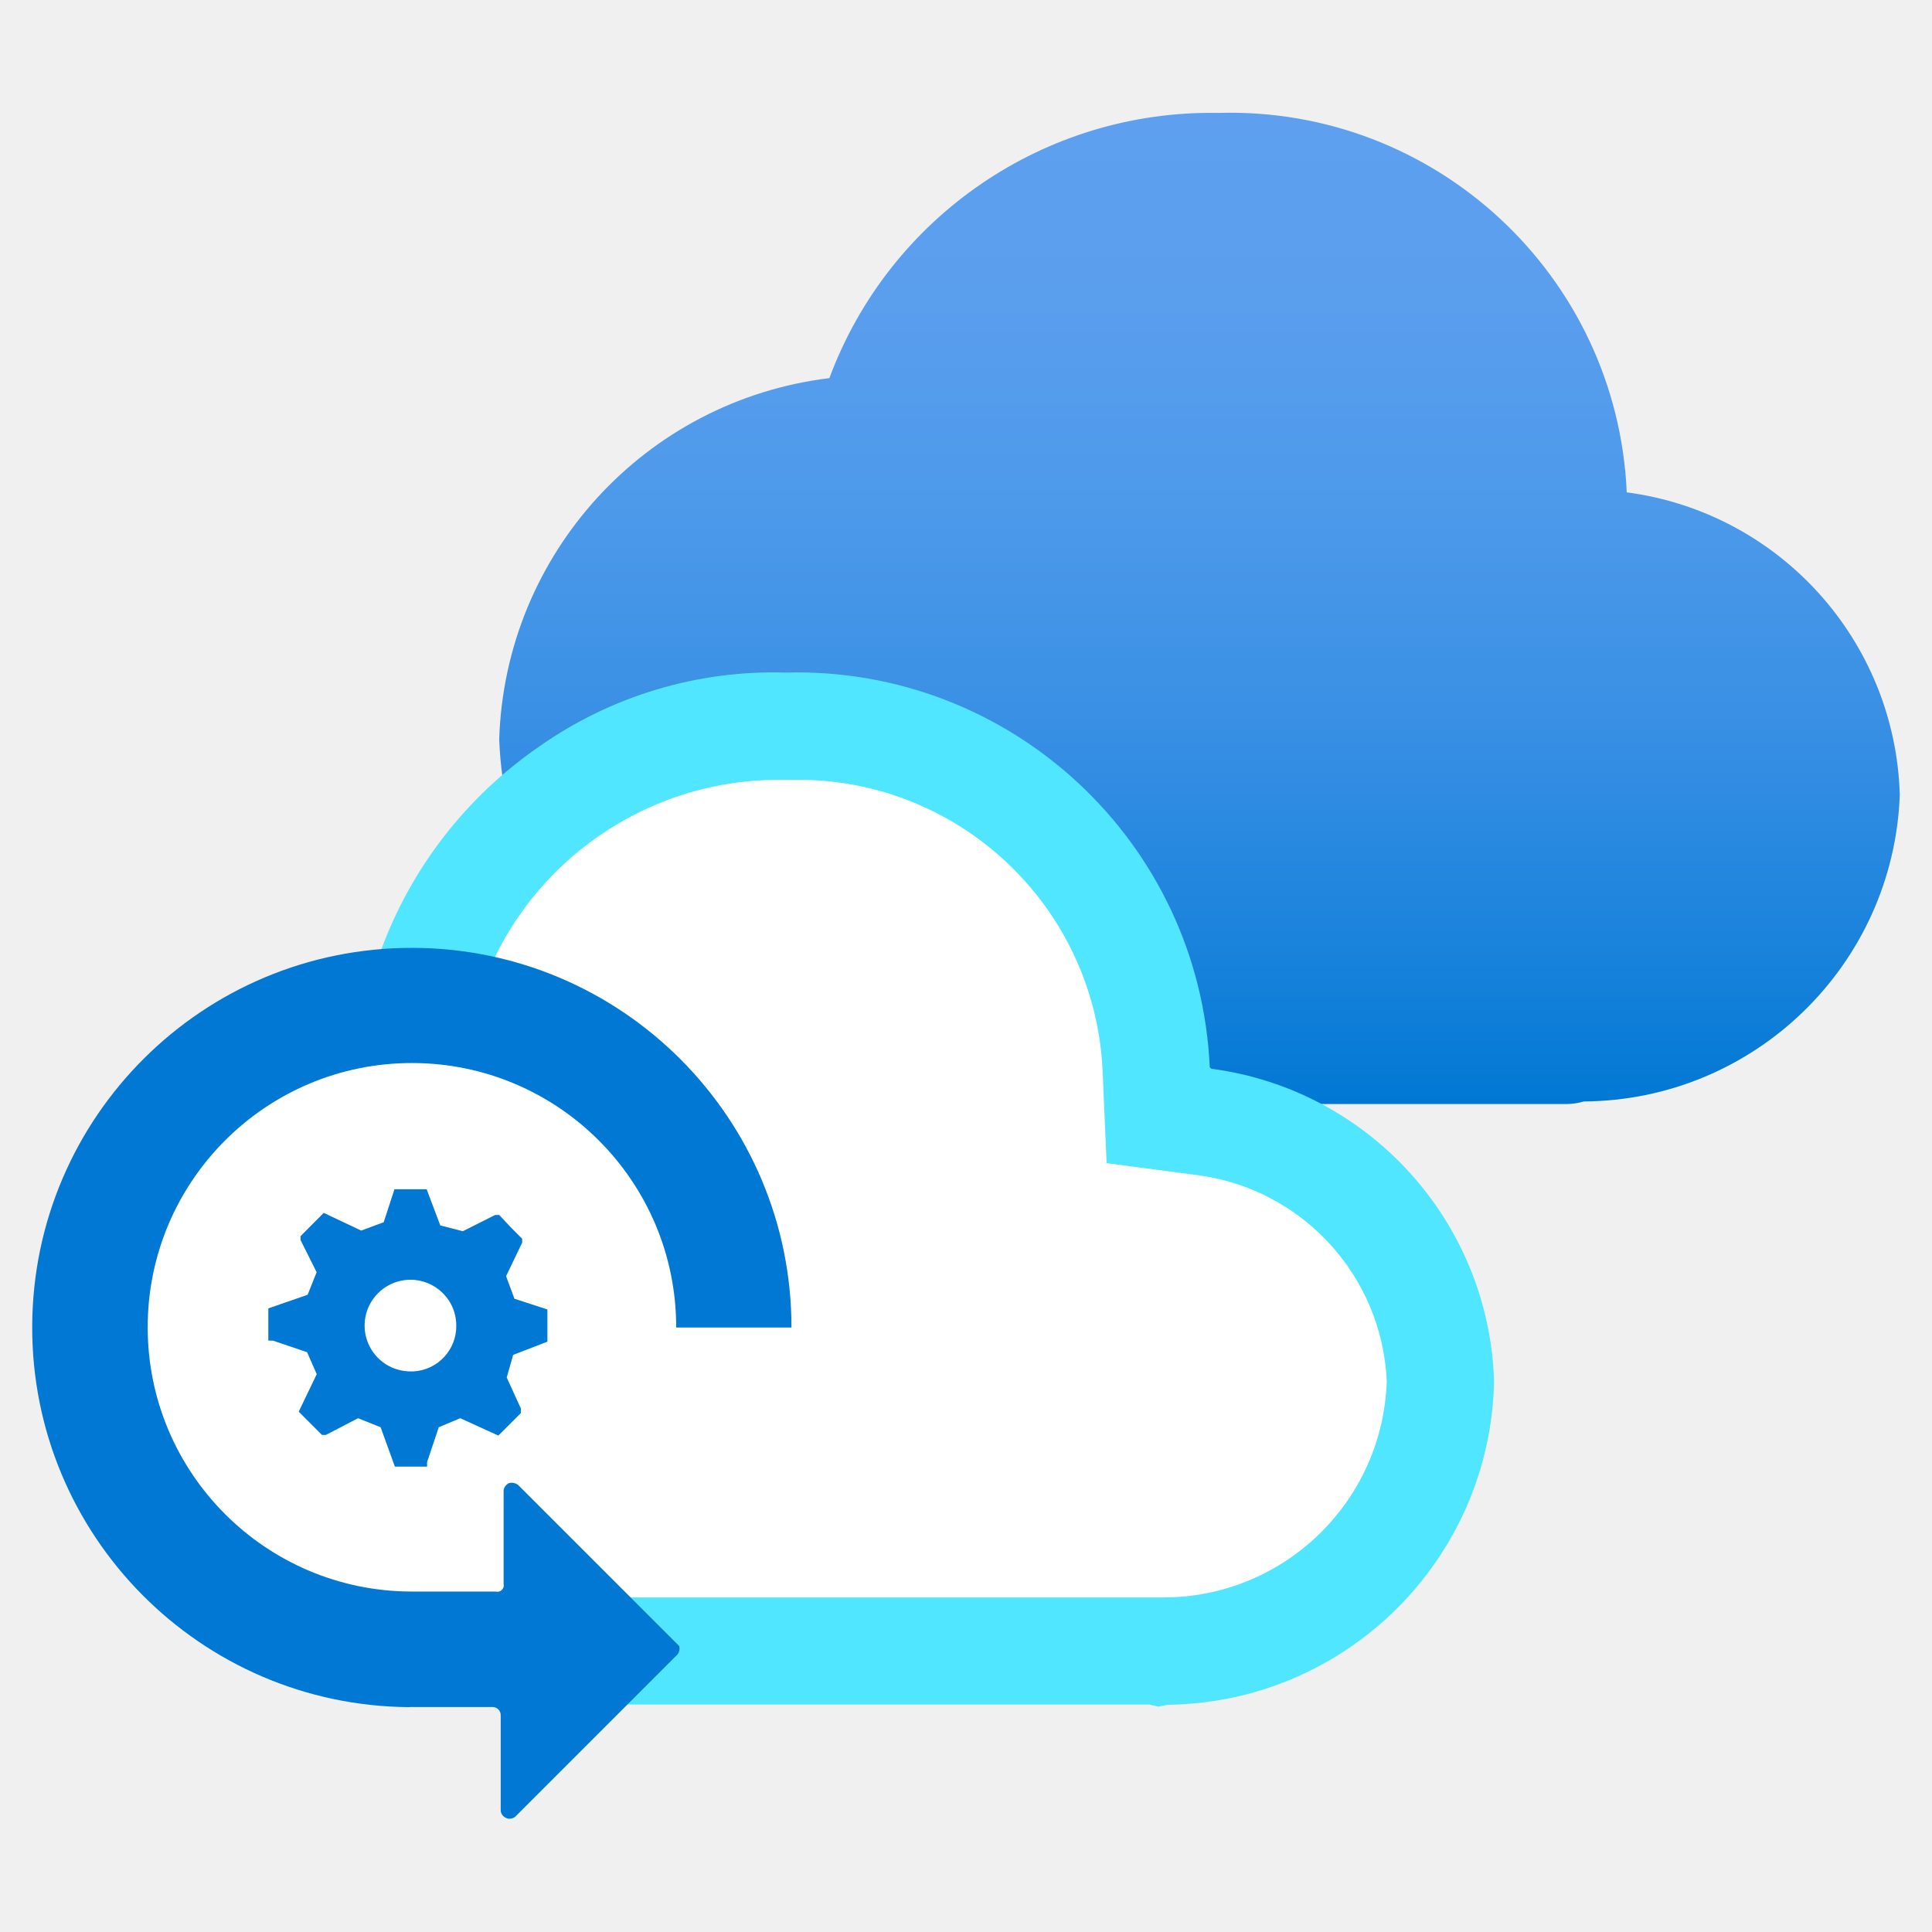
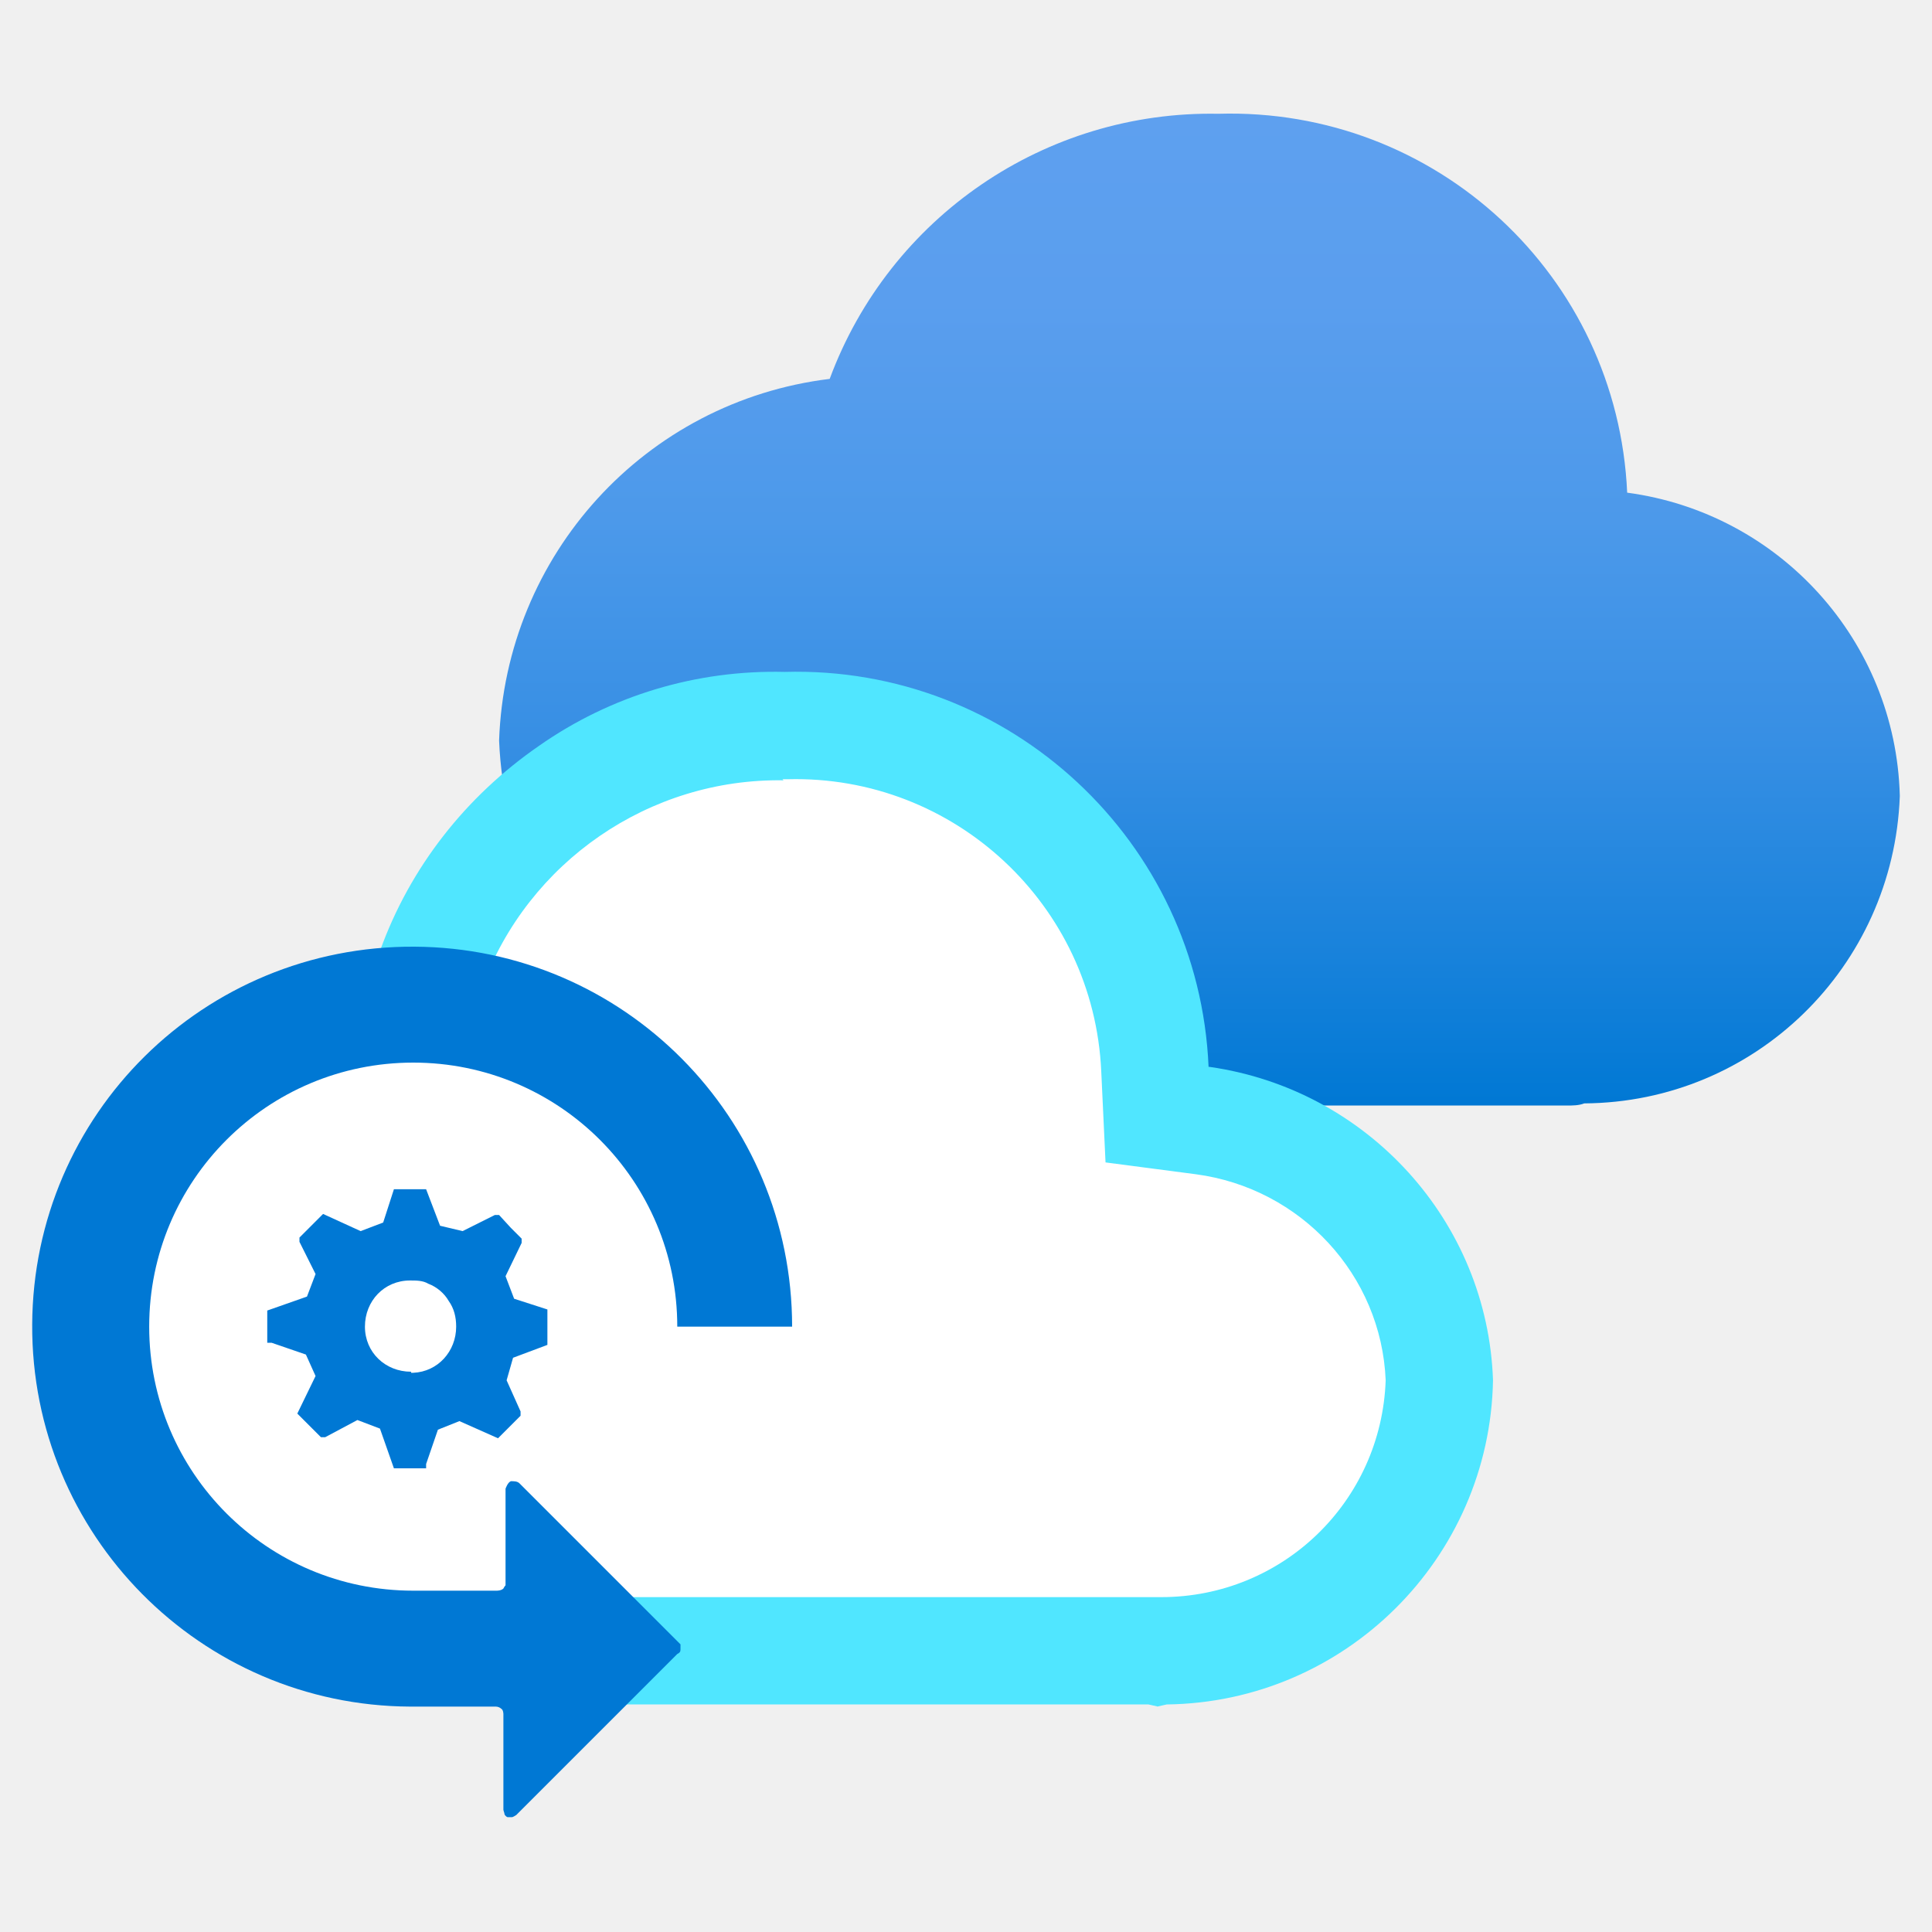
- <svg xmlns="http://www.w3.org/2000/svg" id="b0b75603-46b6-4f8f-91b1-0770f4d80bc9" width="18" height="18" viewBox="0 0 18 18">
+ <svg xmlns="http://www.w3.org/2000/svg" id="a" viewBox="0 0 18 18">
  <defs>
-     <linearGradient id="bf1351b6-2f7f-4ceb-8808-067f2a41a599" x1="11.176" y1="7.698" x2="11.176" y2="16.95" gradientTransform="matrix(1, 0, 0, -1, 0, 18)" gradientUnits="userSpaceOnUse">
+     <linearGradient id="b" x1="11.18" y1="1072.3" x2="11.18" y2="1063.05" gradientTransform="translate(0 -1062)" gradientUnits="userSpaceOnUse">
      <stop offset="0" stop-color="#0078d4" />
-       <stop offset="0.149" stop-color="#1882db" />
-       <stop offset="0.373" stop-color="#378fe4" />
-       <stop offset="0.594" stop-color="#4c99ea" />
-       <stop offset="0.806" stop-color="#5a9eee" />
+       <stop offset=".15" stop-color="#1882db" />
+       <stop offset=".37" stop-color="#378fe4" />
+       <stop offset=".59" stop-color="#4c99ea" />
+       <stop offset=".81" stop-color="#5a9eee" />
      <stop offset="1" stop-color="#5ea0ef" />
    </linearGradient>
  </defs>
-   <path d="M17.7,7.405a2.93,2.93,0,0,0-2.544-2.818A3.7,3.7,0,0,0,11.35,1.052,3.793,3.793,0,0,0,7.727,3.523,3.5,3.5,0,0,0,4.651,6.89,3.551,3.551,0,0,0,8.326,10.3a2.494,2.494,0,0,0,.324-.014H14.6a.6.6,0,0,0,.157-.024A2.966,2.966,0,0,0,17.7,7.405Z" fill="url(#bf1351b6-2f7f-4ceb-8808-067f2a41a599)" />
-   <g>
-     <path d="M10.777,9.965l.019.431.428.057a2.54,2.54,0,0,1,2.2,2.43,2.579,2.579,0,0,1-2.546,2.5h-.044l-.032.006-.035-.007h-6.6a3.232,3.232,0,0,1-1.238-.168,3.375,3.375,0,0,1-1.106-.643,3.324,3.324,0,0,1-.741-1.035,3.039,3.039,0,0,1,.559-3.21A3.147,3.147,0,0,1,3.6,9.36l.313-.037.109-.295a3.487,3.487,0,0,1,1.29-1.662,3.434,3.434,0,0,1,2-.6h.025a3.338,3.338,0,0,1,3.439,3.2Z" fill="#fff" />
-     <path d="M10.791,15.9l-.085-.019-6.539,0a3.738,3.738,0,0,1-1.4-.194,3.865,3.865,0,0,1-1.274-.741,3.815,3.815,0,0,1-.867-1.2,3.56,3.56,0,0,1,.644-3.755A3.65,3.65,0,0,1,3.549,8.863l0-.008a3.959,3.959,0,0,1,1.475-1.9,3.793,3.793,0,0,1,2.293-.689,3.852,3.852,0,0,1,3.954,3.677l.014.014a3.033,3.033,0,0,1,2.635,2.909,3.078,3.078,0,0,1-3.04,3.017ZM7.3,7.266A2.939,2.939,0,0,0,4.491,9.2l-.215.583-.617.072A2.654,2.654,0,0,0,2,10.67a2.546,2.546,0,0,0-.46,2.675,2.8,2.8,0,0,0,.623.863,2.8,2.8,0,0,0,.927.533,2.723,2.723,0,0,0,1.043.142h6.677l.01,0h.01a2.083,2.083,0,0,0,2.09-2.016,2.028,2.028,0,0,0-1.767-1.919l-.843-.111-.037-.852A2.842,2.842,0,0,0,7.353,7.266Z" fill="#50e6ff" />
-   </g>
-   <path d="M5.1,12.5v-.3l-.307-.1-.078-.21.15-.313v-.036l-.1-.1-.114-.121H4.612l-.3.151-.21-.054-.127-.337h-.3l-.1.307-.21.078L3.016,11.3l-.216.217v.036l.15.3-.084.21L2.5,12.19v.3h.042l.319.108.09.205-.168.349L3,13.369h.036l.3-.156.21.084.133.367h.3v-.042l.109-.325.2-.084.355.162.21-.21v-.042l-.132-.289.06-.211Zm-1.269.277a.427.427,0,1,1,.155-.822.435.435,0,0,1,.193.157.427.427,0,0,1,.072.238.422.422,0,0,1-.4.427Z" fill="#0078d4" />
-   <path d="M3.816,15.905a3.537,3.537,0,1,1,3.558-3.537H6.3a2.462,2.462,0,1,0-2.464,2.46H4.62a.056.056,0,0,0,.056-.016.063.063,0,0,0,.016-.026.076.076,0,0,0,0-.03v-.872a.087.087,0,0,1,.052-.067.1.1,0,0,1,.083.018l1.5,1.5a.082.082,0,0,1,0,.049.079.079,0,0,1-.027.042l-1.5,1.5a.083.083,0,0,1-.042.018.075.075,0,0,1-.044-.007.082.082,0,0,1-.035-.029.074.074,0,0,1-.014-.043v-.886a.075.075,0,0,0-.022-.053.073.073,0,0,0-.054-.022H3.816Z" fill="#0078d4" fill-rule="evenodd" />
+   <path d="M17.7,7.41c-.04-1.44-1.12-2.63-2.54-2.82-.09-2.02-1.78-3.59-3.81-3.53-1.61-.03-3.06.96-3.62,2.47-1.72.21-3.02,1.64-3.08,3.37.08,1.95,1.72,3.48,3.68,3.41.11,0,.22,0,.32-.01h5.95c.05,0,.11,0,.16-.02,1.59-.01,2.88-1.27,2.94-2.86Z" style="fill:url(#b);" />
+   <path d="M10.78,9.97l.02.43.43.06c1.23.17,2.16,1.19,2.2,2.43-.04,1.38-1.16,2.48-2.55,2.5h-.08s-.03,0-.03,0h-6.6c-.42.03-.84-.03-1.24-.17-.41-.14-.78-.36-1.11-.64-.31-.29-.56-.65-.74-1.03-.45-1.09-.23-2.34.56-3.21.52-.55,1.21-.89,1.96-.97l.31-.04.11-.3c.25-.67.7-1.25,1.29-1.66.59-.4,1.29-.61,2-.6h.03c1.83-.06,3.36,1.37,3.44,3.2h0Z" style="fill:#fff;" />
+   <path d="M10.79,15.9l-.09-.02h-6.54c-.47.02-.95-.04-1.4-.19-.47-.16-.9-.41-1.27-.74-.36-.34-.66-.75-.87-1.2-.53-1.27-.28-2.73.64-3.76.6-.64,1.41-1.04,2.28-1.13h0c.28-.78.8-1.44,1.48-1.91.67-.47,1.47-.71,2.29-.69,2.1-.06,3.86,1.58,3.95,3.68h.01c1.47.21,2.59,1.44,2.64,2.92-.03,1.66-1.38,3-3.04,3.02l-.09.02ZM7.3,7.27c-1.25-.02-2.38.76-2.81,1.93l-.22.58-.62.07c-.63.06-1.22.35-1.66.82-.66.73-.83,1.77-.46,2.68.15.32.36.62.62.86.27.24.59.42.93.53.34.11.69.16,1.04.14h6.7c1.13,0,2.05-.89,2.09-2.02-.04-.98-.79-1.79-1.77-1.92l-.84-.11-.04-.85c-.07-1.55-1.37-2.76-2.92-2.72h-.05Z" style="fill:#50e6ff;" />
+   <path d="M5.1,12.5v-.3l-.31-.1-.08-.21.15-.31v-.04l-.1-.1-.11-.12h-.04l-.3.15-.21-.05-.13-.34h-.3l-.1.31-.21.08-.35-.16-.22.22v.04l.15.3-.08.21-.37.13v.3h.04l.32.11.09.2-.17.35.22.22h.04l.3-.16.21.08.13.37h.3v-.04l.11-.32.2-.08.36.16.21-.21v-.04l-.13-.29.06-.21.32-.12ZM3.83,12.78c-.24,0-.43-.18-.43-.42,0-.24.18-.43.42-.43.06,0,.12,0,.17.03.08.03.15.09.19.16.05.07.07.15.07.24,0,.23-.17.42-.4.43h-.02Z" style="fill:#0078d4;" />
+   <path d="M3.82,15.9c-1.95-.01-3.53-1.6-3.52-3.56s1.6-3.53,3.56-3.52c1.95.01,3.52,1.59,3.52,3.54h-1.07c0-1.36-1.1-2.46-2.46-2.46-1.36,0-2.46,1.1-2.46,2.46,0,1.36,1.1,2.46,2.46,2.46h.78s.04,0,.06-.02c0,0,.01-.02.02-.03,0,0,0-.02,0-.03v-.87s.02-.06.05-.07c.03,0,.06,0,.08.02l1.5,1.5s0,.03,0,.05c0,.02-.01.03-.03.04l-1.5,1.5s-.03.02-.04.02c-.02,0-.03,0-.04,0-.01,0-.03-.02-.03-.03,0-.01-.01-.03-.01-.04v-.89s0-.04-.02-.05c-.01-.01-.03-.02-.05-.02h-.77Z" style="fill:#0078d4; fill-rule:evenodd;" />
</svg>
